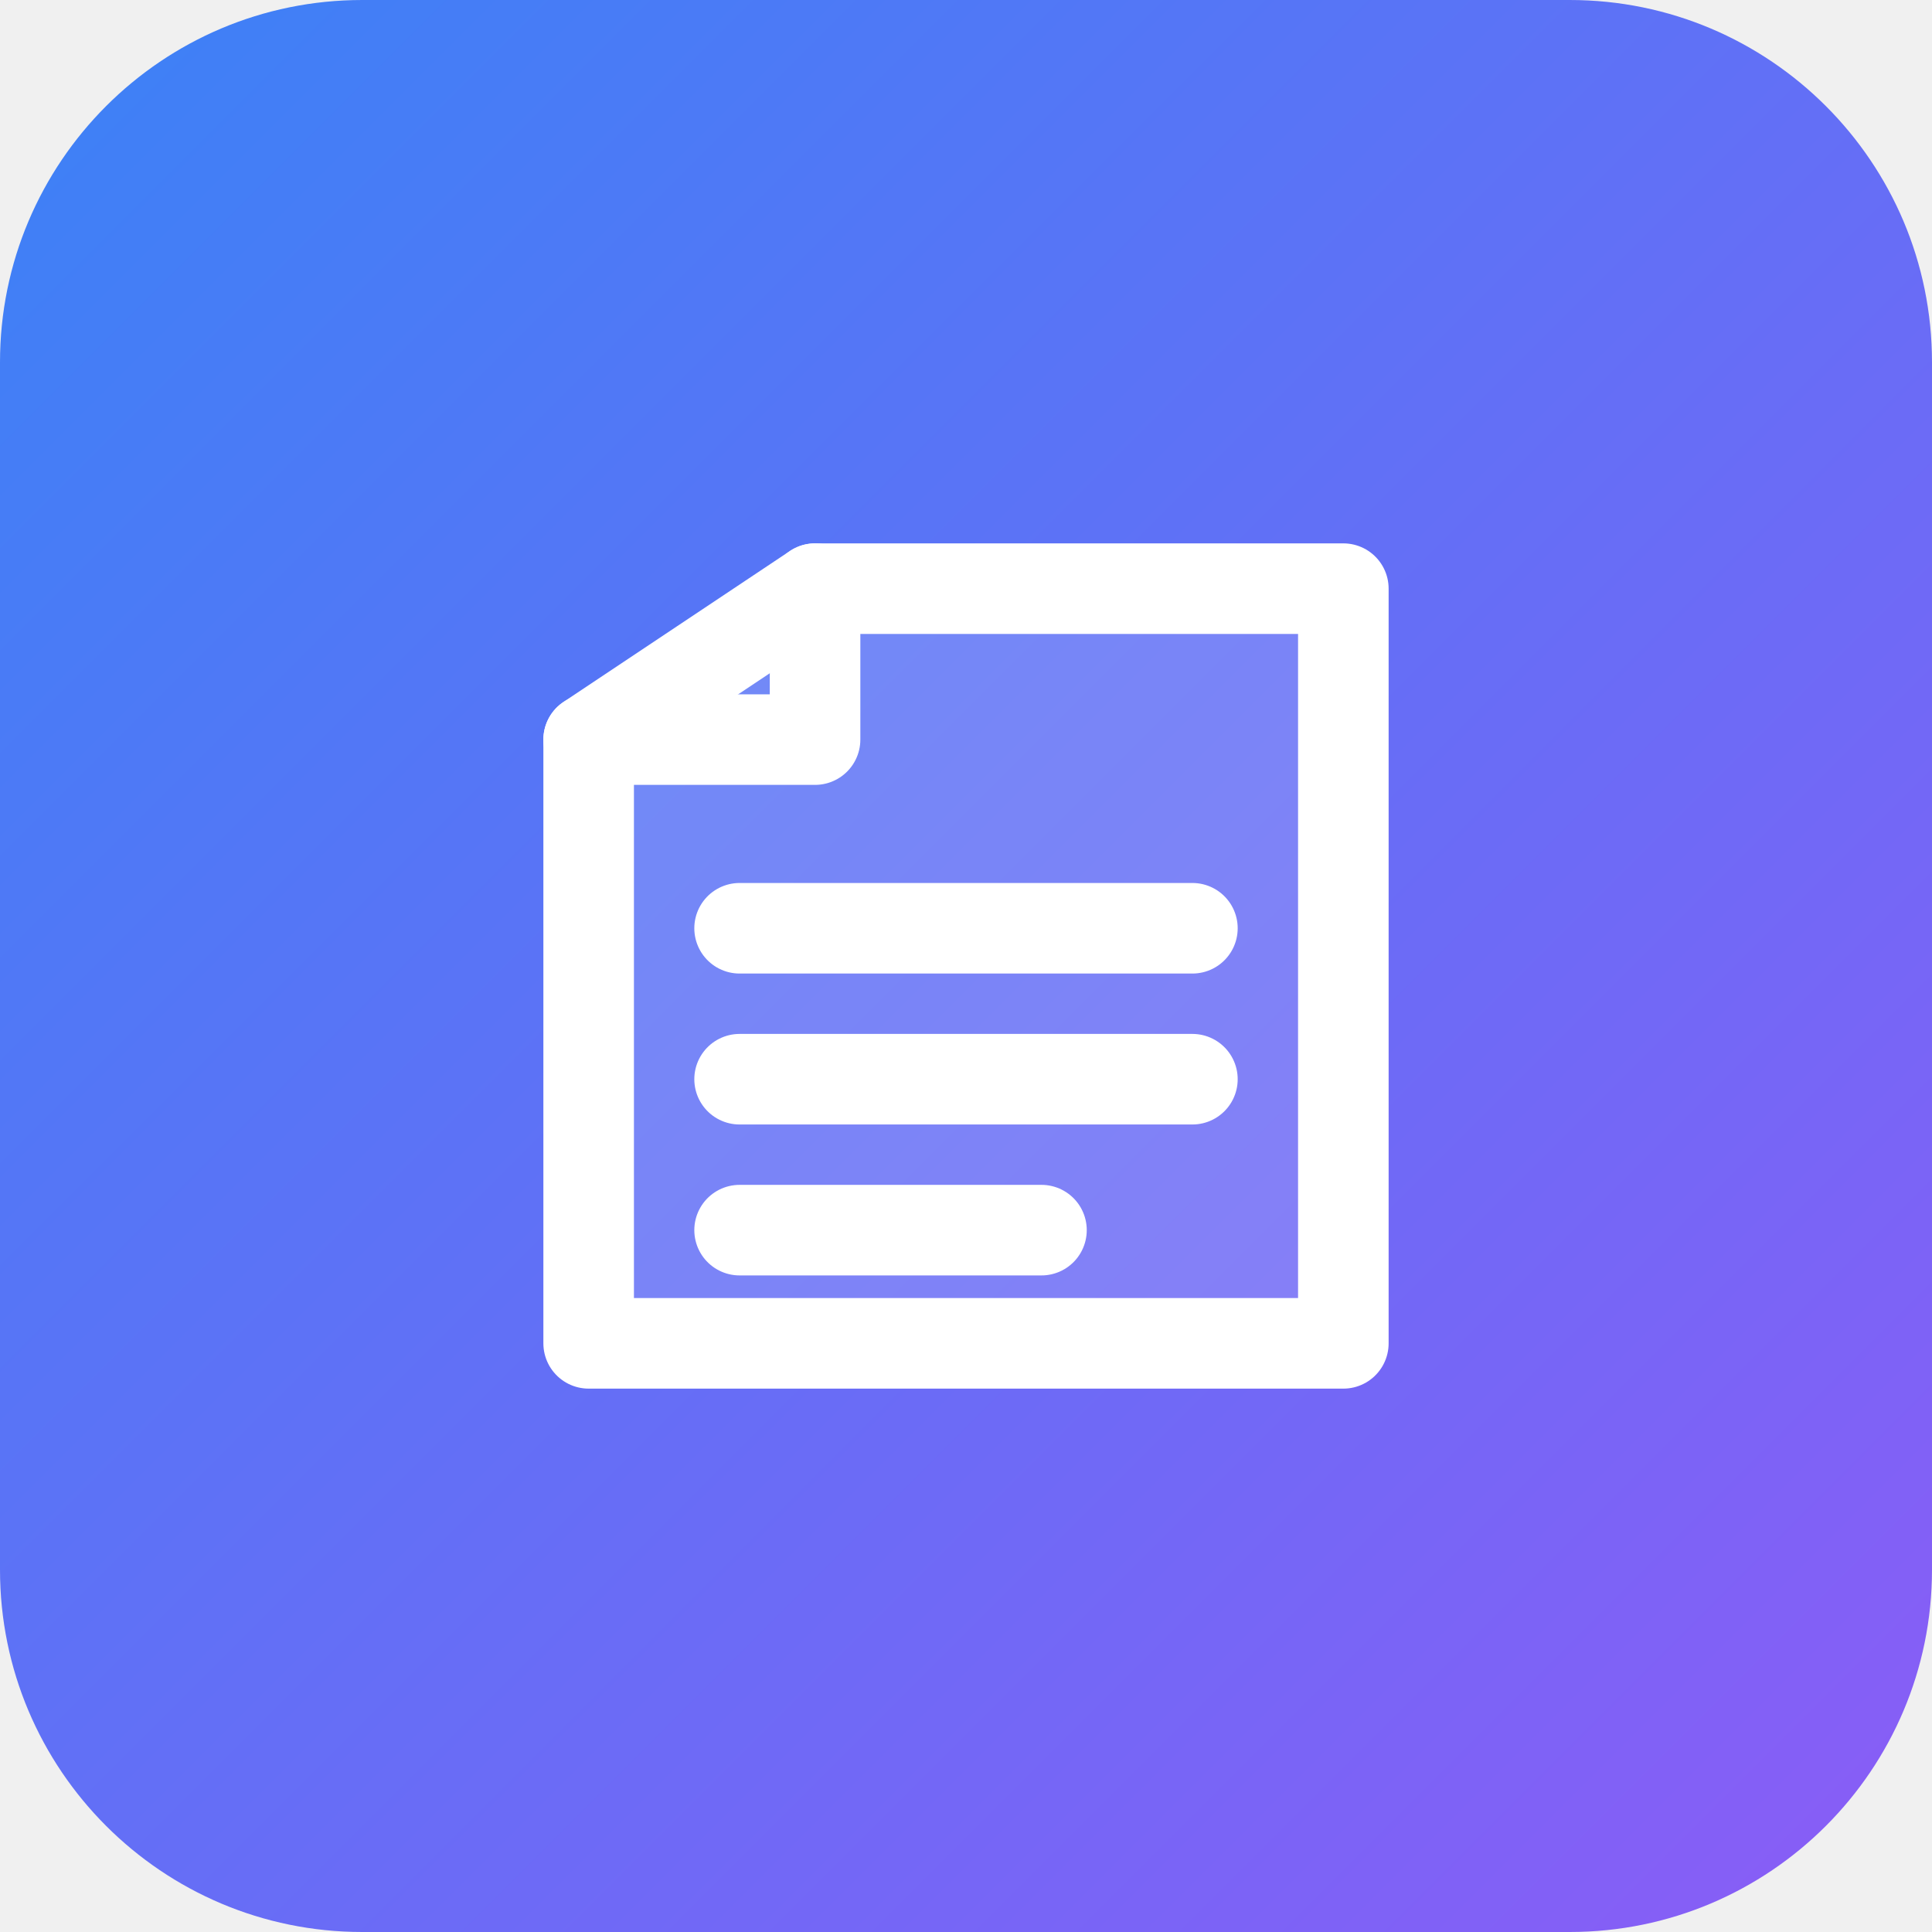
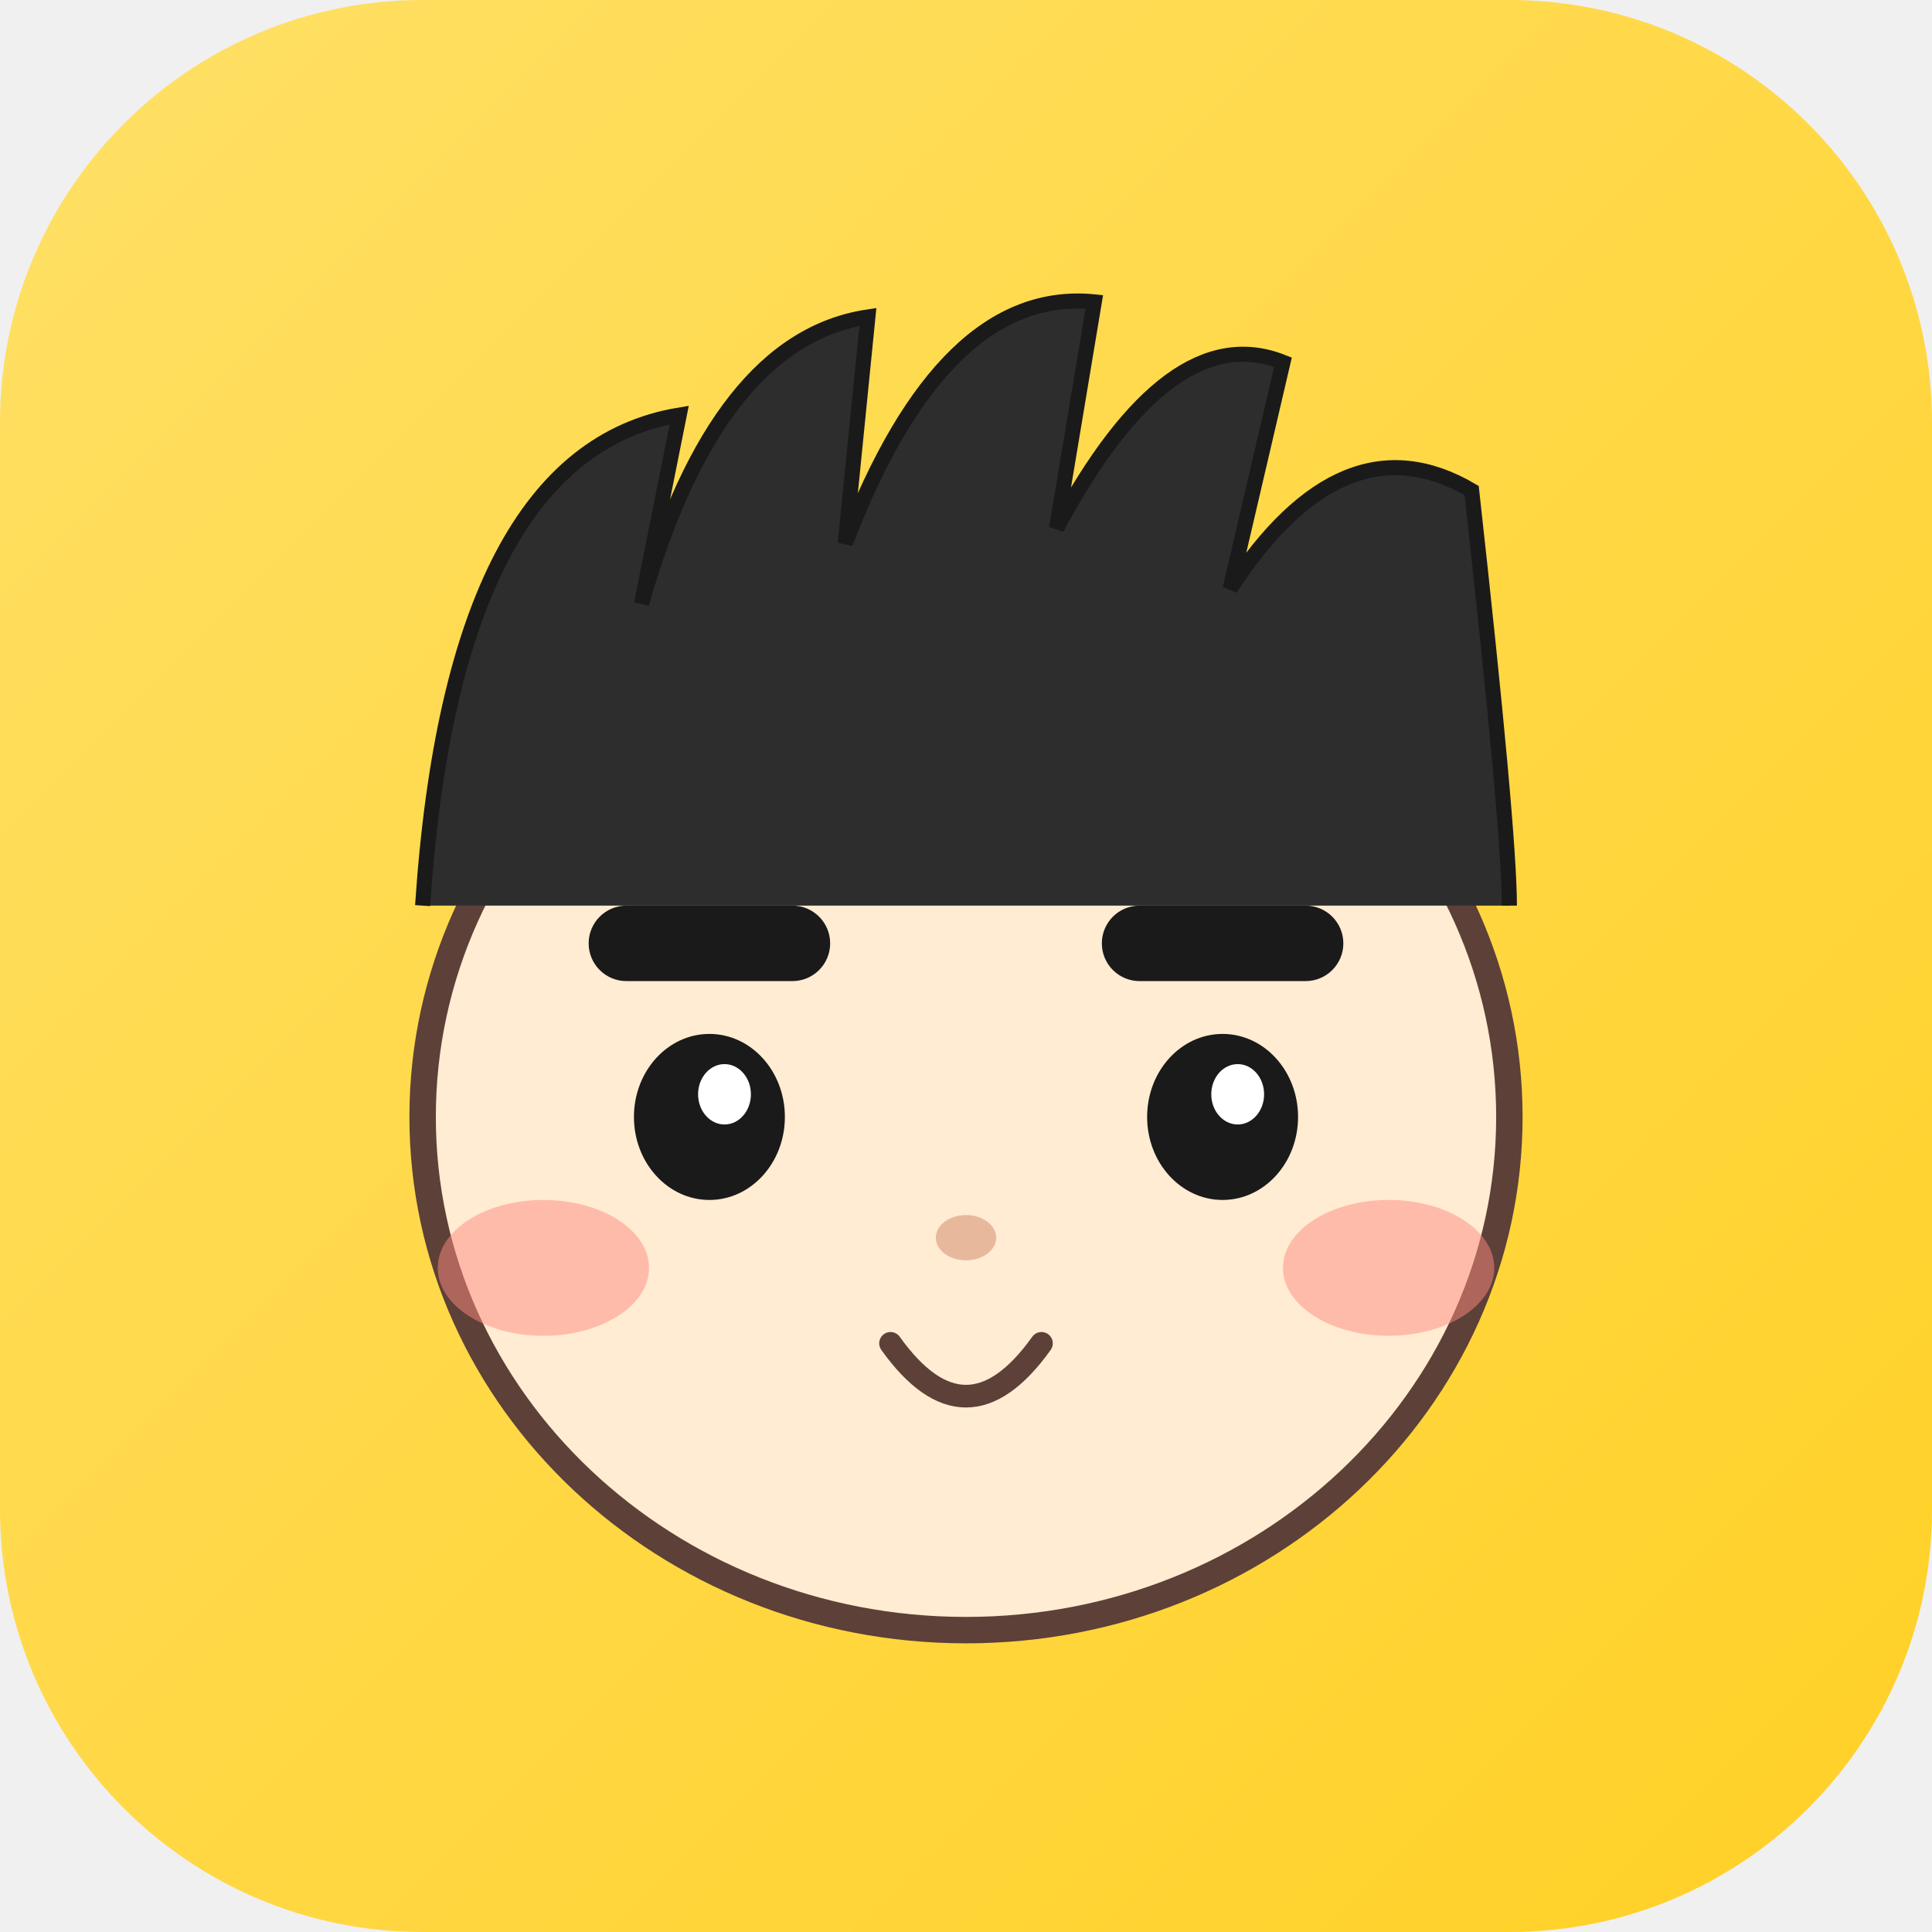
<svg xmlns="http://www.w3.org/2000/svg" width="256" height="256" viewBox="0 0 256 256">
  <defs>
-     <linearGradient id="grad" x1="0%" y1="0%" x2="100%" y2="100%">
-       <stop offset="0%" style="stop-color:#3b82f6;stop-opacity:1" />
-       <stop offset="100%" style="stop-color:#8b5cf6;stop-opacity:1" />
+     <linearGradient id="bg" x1="0%" y1="0%" x2="100%" y2="100%">
+       <stop offset="0%" stop-color="#FFE066" />
+       <stop offset="100%" stop-color="#FFD025" />
    </linearGradient>
  </defs>
-   <rect width="256" height="256" rx="48" fill="url(#grad)" />
-   <g transform="translate(128,128)" fill="none" stroke="white" stroke-width="12" stroke-linecap="round" stroke-linejoin="round">
-     <path d="M-50,50 L-50,-30 L-20,-50 L50,-50 L50,50 Z" fill="rgba(255,255,255,0.15)" />
-     <path d="M-50,-30 L-20,-30 L-20,-50" fill="none" />
-     <line x1="-30" y1="-5" x2="30" y2="-5" />
-     <line x1="-30" y1="15" x2="30" y2="15" />
-     <line x1="-30" y1="35" x2="10" y2="35" />
-   </g>
+   <rect width="256" height="256" rx="56" fill="url(#bg)" />
+   <ellipse cx="128" cy="148" rx="72" ry="68" fill="#FFECD2" />
+   <ellipse cx="128" cy="148" rx="72" ry="68" fill="none" stroke="#5D4037" stroke-width="3.5" />
+   <path d="M56,120 Q60,60 90,55 L85,80 Q95,45 115,42 L112,72 Q125,38 145,40 L140,70 Q155,42 170,48 L163,78 Q178,55 195,65 Q200,110 200,120" fill="#2D2D2D" stroke="#1A1A1A" stroke-width="2" />
+   <rect x="78" y="120" width="32" height="10" rx="5" fill="#1A1A1A" />
+   <rect x="146" y="120" width="32" height="10" rx="5" fill="#1A1A1A" />
+   <ellipse cx="94" cy="148" rx="10" ry="11" fill="#1A1A1A" />
+   <ellipse cx="162" cy="148" rx="10" ry="11" fill="#1A1A1A" />
+   <ellipse cx="96" cy="145" rx="3.5" ry="4" fill="white" />
+   <ellipse cx="164" cy="145" rx="3.5" ry="4" fill="white" />
+   <ellipse cx="72" cy="168" rx="14" ry="9" fill="#FF8A80" opacity="0.5" />
+   <ellipse cx="184" cy="168" rx="14" ry="9" fill="#FF8A80" opacity="0.5" />
+   <path d="M118,178 Q128,192 138,178" fill="none" stroke="#5D4037" stroke-width="3" stroke-linecap="round" />
+   <ellipse cx="128" cy="164" rx="4" ry="3" fill="#E8B89D" />
</svg>
